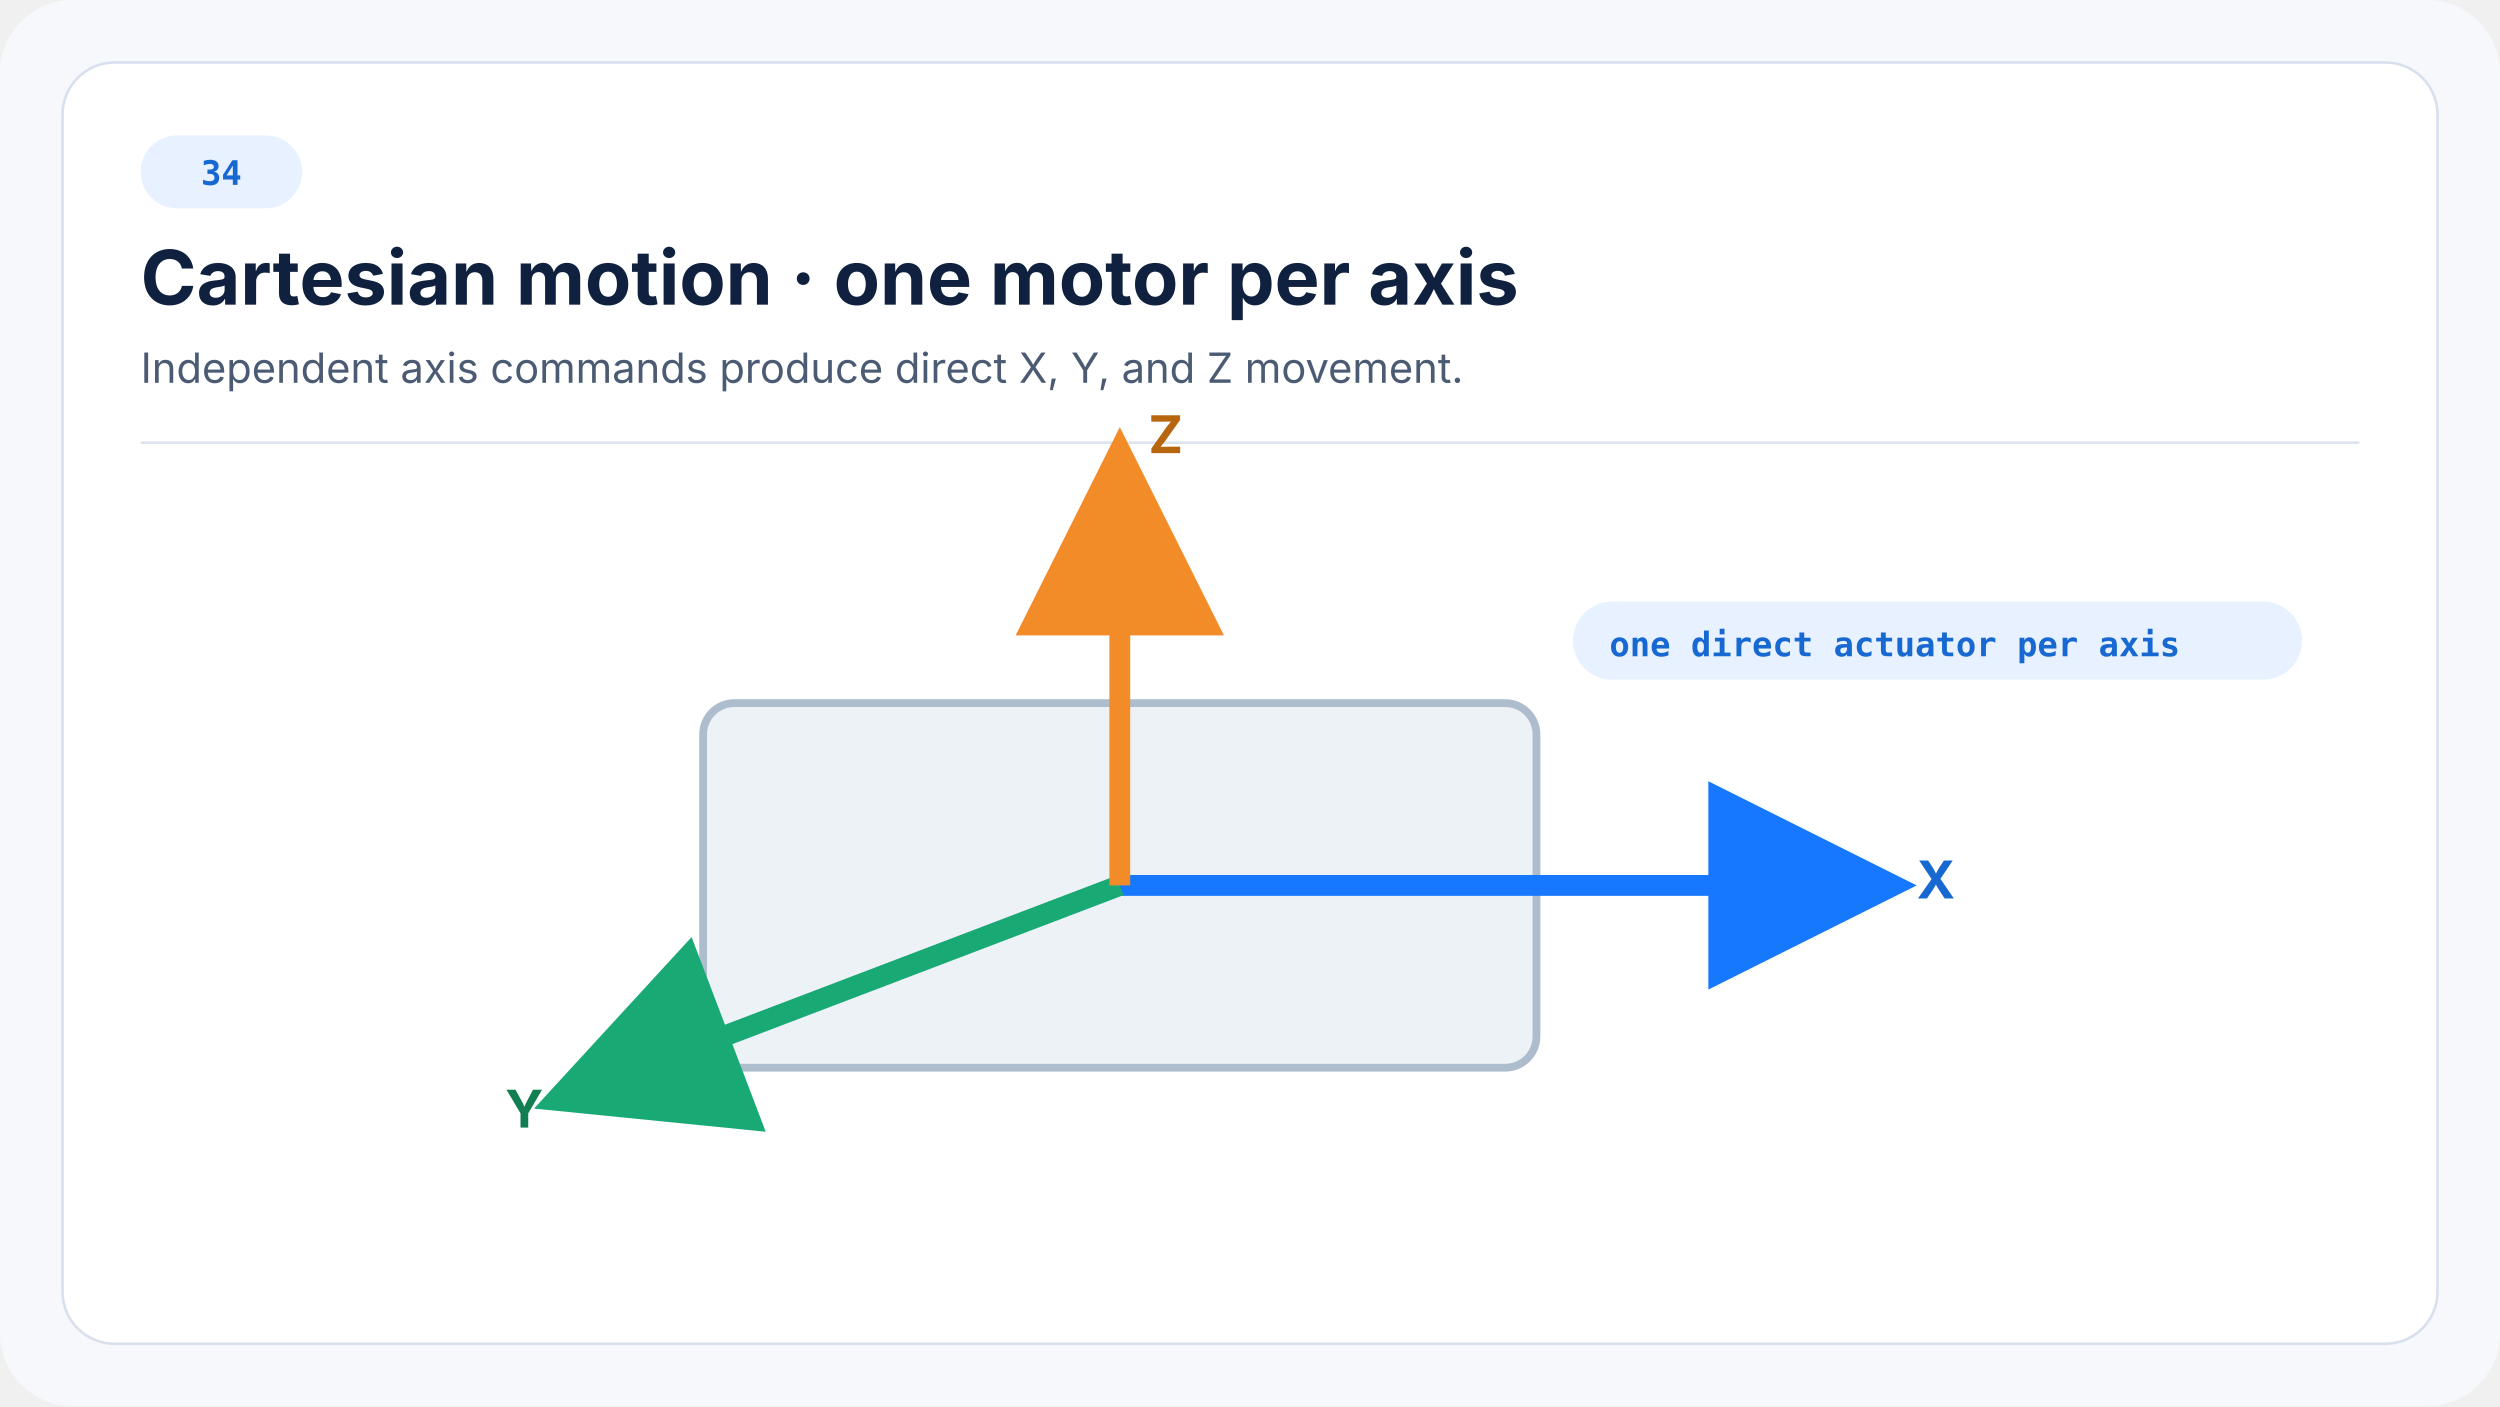
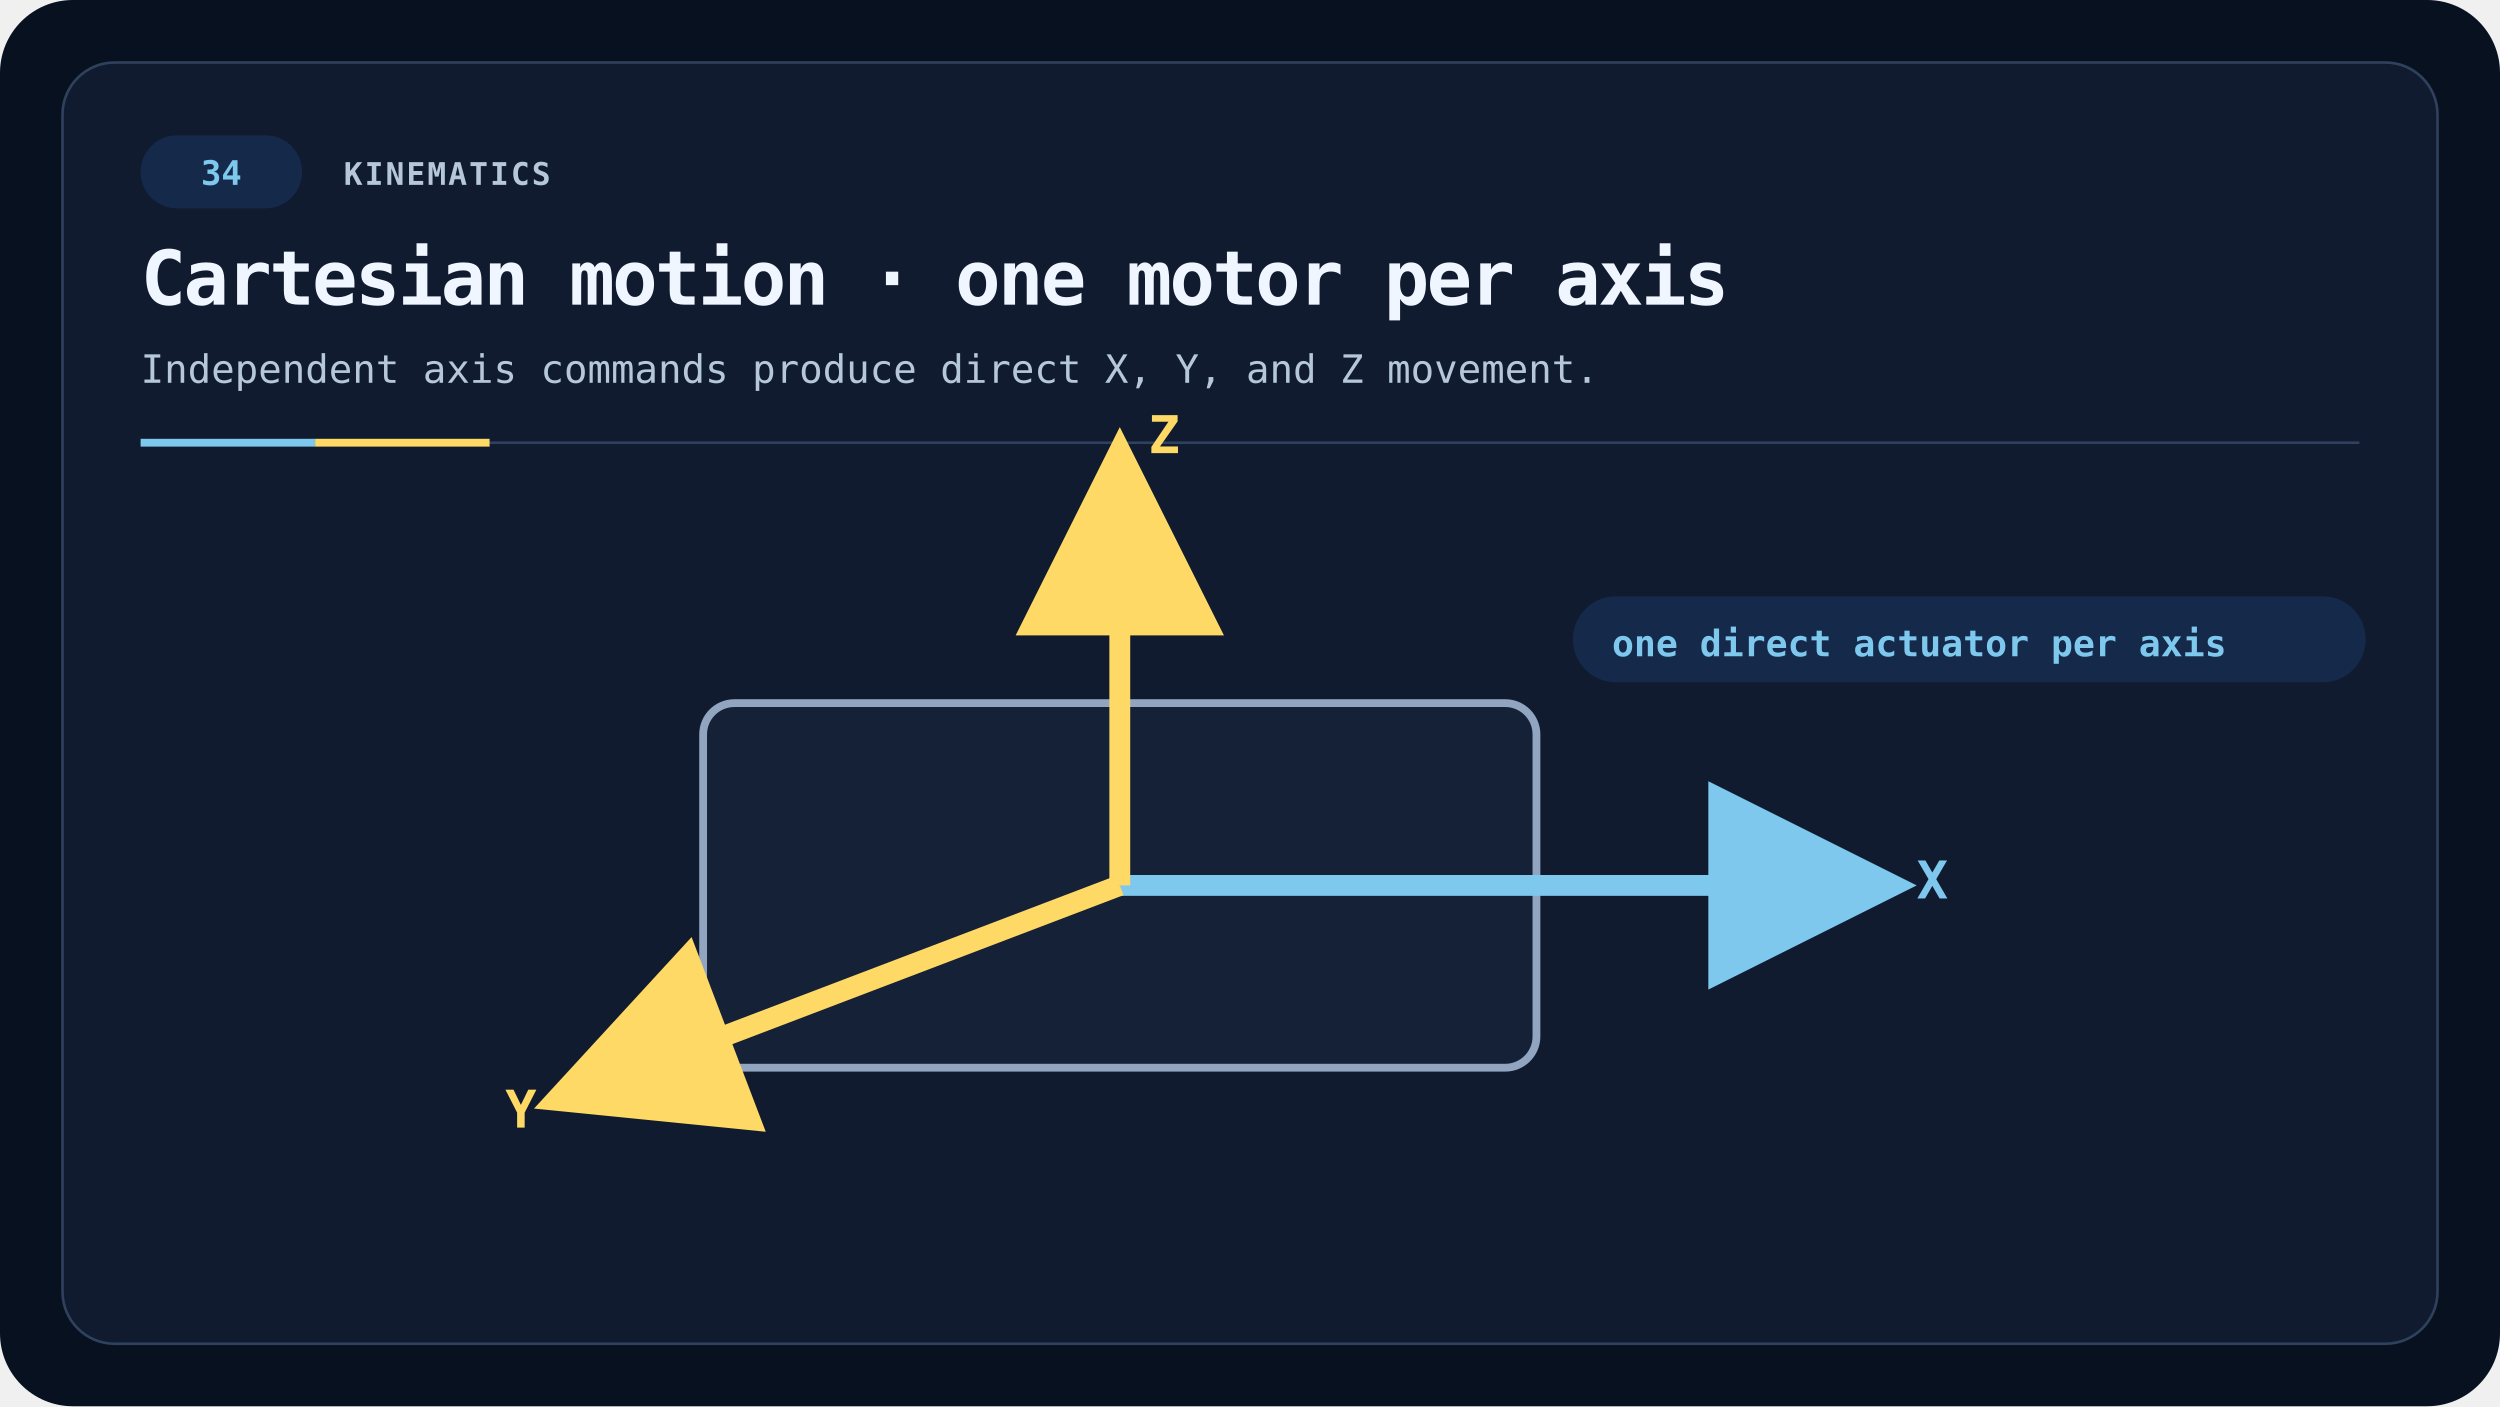
<svg xmlns="http://www.w3.org/2000/svg" viewBox="0 0 960 540" role="img" aria-labelledby="title-34-cartesian-axes desc-34-cartesian-axes">
  <defs>
+     <style>@font-face{font-family:'Smoothie Technical';src:url('fonts/JetBrainsMono-Regular.ttf') format('truetype');font-weight:400;}@font-face{font-family:'Smoothie Technical';src:url('fonts/JetBrainsMono-SemiBold.ttf') format('truetype');font-weight:700;}</style>
    <marker id="blue" markerWidth="10" markerHeight="10" refX="8" refY="5" orient="auto">
-       <path d="M0,0 L10,5 L0,10 z" fill="#1677ff" />
+       <path d="M0,0 L10,5 L0,10 z" fill="#7ec8ed" />
    </marker>
    <marker id="green" markerWidth="10" markerHeight="10" refX="8" refY="5" orient="auto">
-       <path d="M0,0 L10,5 L0,10 z" fill="#19a974" />
+       <path d="M0,0 L10,5 L0,10 z" fill="#ffd966" />
    </marker>
    <marker id="orange" markerWidth="10" markerHeight="10" refX="8" refY="5" orient="auto">
-       <path d="M0,0 L10,5 L0,10 z" fill="#f28c28" />
+       <path d="M0,0 L10,5 L0,10 z" fill="#ffd966" />
    </marker>
    <filter id="shadow" x="-20%" y="-20%" width="140%" height="140%">
      <feDropShadow dx="0" dy="5" stdDeviation="8" flood-color="#172033" flood-opacity=".14" />
    </filter>
  </defs>
-   <rect width="960" height="540" rx="28" fill="#f6f8fc" />
-   <rect x="24" y="24" width="912" height="492" rx="20" fill="#fff" stroke="#d8e0ed" />
-   <rect x="54" y="52" width="62" height="28" rx="14" fill="#e8f1ff" />
-   <text x="85" y="71" text-anchor="middle" font-family="ui-monospace, SFMono-Regular, Menlo, monospace" font-size="13" font-weight="700" fill="#1769d1">34</text>
-   <text x="54" y="117" font-family="Inter, Arial, sans-serif" font-size="29" font-weight="750" fill="#10213f">Cartesian motion · one motor per axis</text>
-   <text x="54" y="147" font-family="Inter, Arial, sans-serif" font-size="16" fill="#4b5b73">Independent axis commands produce direct X, Y, and Z movement.</text>
-   <line x1="54" y1="170" x2="906" y2="170" stroke="#dce4ef" />
-   <rect x="270" y="270" width="320" height="140" rx="12" fill="#edf2f7" stroke="#aebdce" stroke-width="3" />
-   <path d="M430 340 H720" stroke="#1677ff" stroke-width="8" marker-end="url(#blue)" />
-   <path d="M430 340 L220 420" stroke="#19a974" stroke-width="8" marker-end="url(#green)" />
-   <path d="M430 340 V180" stroke="#f28c28" stroke-width="8" marker-end="url(#orange)" />
-   <text x="736" y="345" font-family="Inter, Arial, sans-serif" font-size="20" font-weight="650" fill="#1769d1">X</text>
-   <text x="194" y="433" font-family="Inter, Arial, sans-serif" font-size="20" font-weight="650" fill="#117e52">Y</text>
-   <text x="441" y="174" font-family="Inter, Arial, sans-serif" font-size="20" font-weight="650" fill="#b7650f">Z</text>
-   <rect x="604" y="231" width="280" height="30" rx="15" fill="#e8f1ff" />
-   <text x="618" y="252" font-family="ui-monospace, SFMono-Regular, Menlo, monospace" font-size="13" font-weight="700" fill="#1769d1">one direct actuator per axis</text>
+   <rect width="960" height="540" rx="28" fill="#07111f" />
+   <rect x="24" y="24" width="912" height="492" rx="20" fill="#101b2f" stroke="#30415e" />
+   <rect x="54" y="52" width="62" height="28" rx="14" fill="#152a4b" />
+   <text x="85" y="71" text-anchor="middle" font-family="'Smoothie Technical', 'JetBrains Mono', 'DejaVu Sans Mono', monospace" font-size="13" font-weight="700" fill="#7ec8ed">34</text>
+   <text x="132" y="71" font-family="'Smoothie Technical', 'JetBrains Mono', 'DejaVu Sans Mono', monospace" font-size="12" font-weight="700" letter-spacing=".8" fill="#b6c7da">KINEMATICS</text>
+   <text x="54" y="117" font-family="'Smoothie Technical', 'JetBrains Mono', 'DejaVu Sans Mono', monospace" font-size="29" font-weight="700" letter-spacing="-1" fill="#f0f6ff">Cartesian motion · one motor per axis</text>
+   <text x="54" y="147" font-family="'Smoothie Technical', 'JetBrains Mono', 'DejaVu Sans Mono', monospace" font-size="15" fill="#b6c7da">Independent axis commands produce direct X, Y, and Z movement.</text>
+   <line x1="54" y1="170" x2="906" y2="170" stroke="#30415e" />
+   <path d="M54 170 H121" stroke="#7ec8ed" stroke-width="3" />
+   <path d="M121 170 H188" stroke="#ffd966" stroke-width="3" />
+   <rect x="270" y="270" width="320" height="140" rx="12" fill="#152137" stroke="#91a5c0" stroke-width="3" />
+   <path d="M430 340 H720" stroke="#7ec8ed" stroke-width="8" marker-end="url(#blue)" />
+   <path d="M430 340 L220 420" stroke="#ffd966" stroke-width="8" marker-end="url(#green)" />
+   <path d="M430 340 V180" stroke="#ffd966" stroke-width="8" marker-end="url(#orange)" />
+   <text x="736" y="345" font-family="'Smoothie Technical', 'JetBrains Mono', 'DejaVu Sans Mono', monospace" font-size="20" font-weight="700" fill="#7ec8ed">X</text>
+   <text x="194" y="433" font-family="'Smoothie Technical', 'JetBrains Mono', 'DejaVu Sans Mono', monospace" font-size="20" font-weight="700" fill="#ffd966">Y</text>
+   <text x="441" y="174" font-family="'Smoothie Technical', 'JetBrains Mono', 'DejaVu Sans Mono', monospace" font-size="20" font-weight="700" fill="#ffd966">Z</text>
+   <rect x="604" y="229" width="304.4" height="33" rx="16.5" fill="#152a4b" />
+   <text x="619" y="252" font-family="'Smoothie Technical', 'JetBrains Mono', 'DejaVu Sans Mono', monospace" font-size="14" font-weight="700" fill="#7ec8ed">one direct actuator per axis</text>
</svg>
